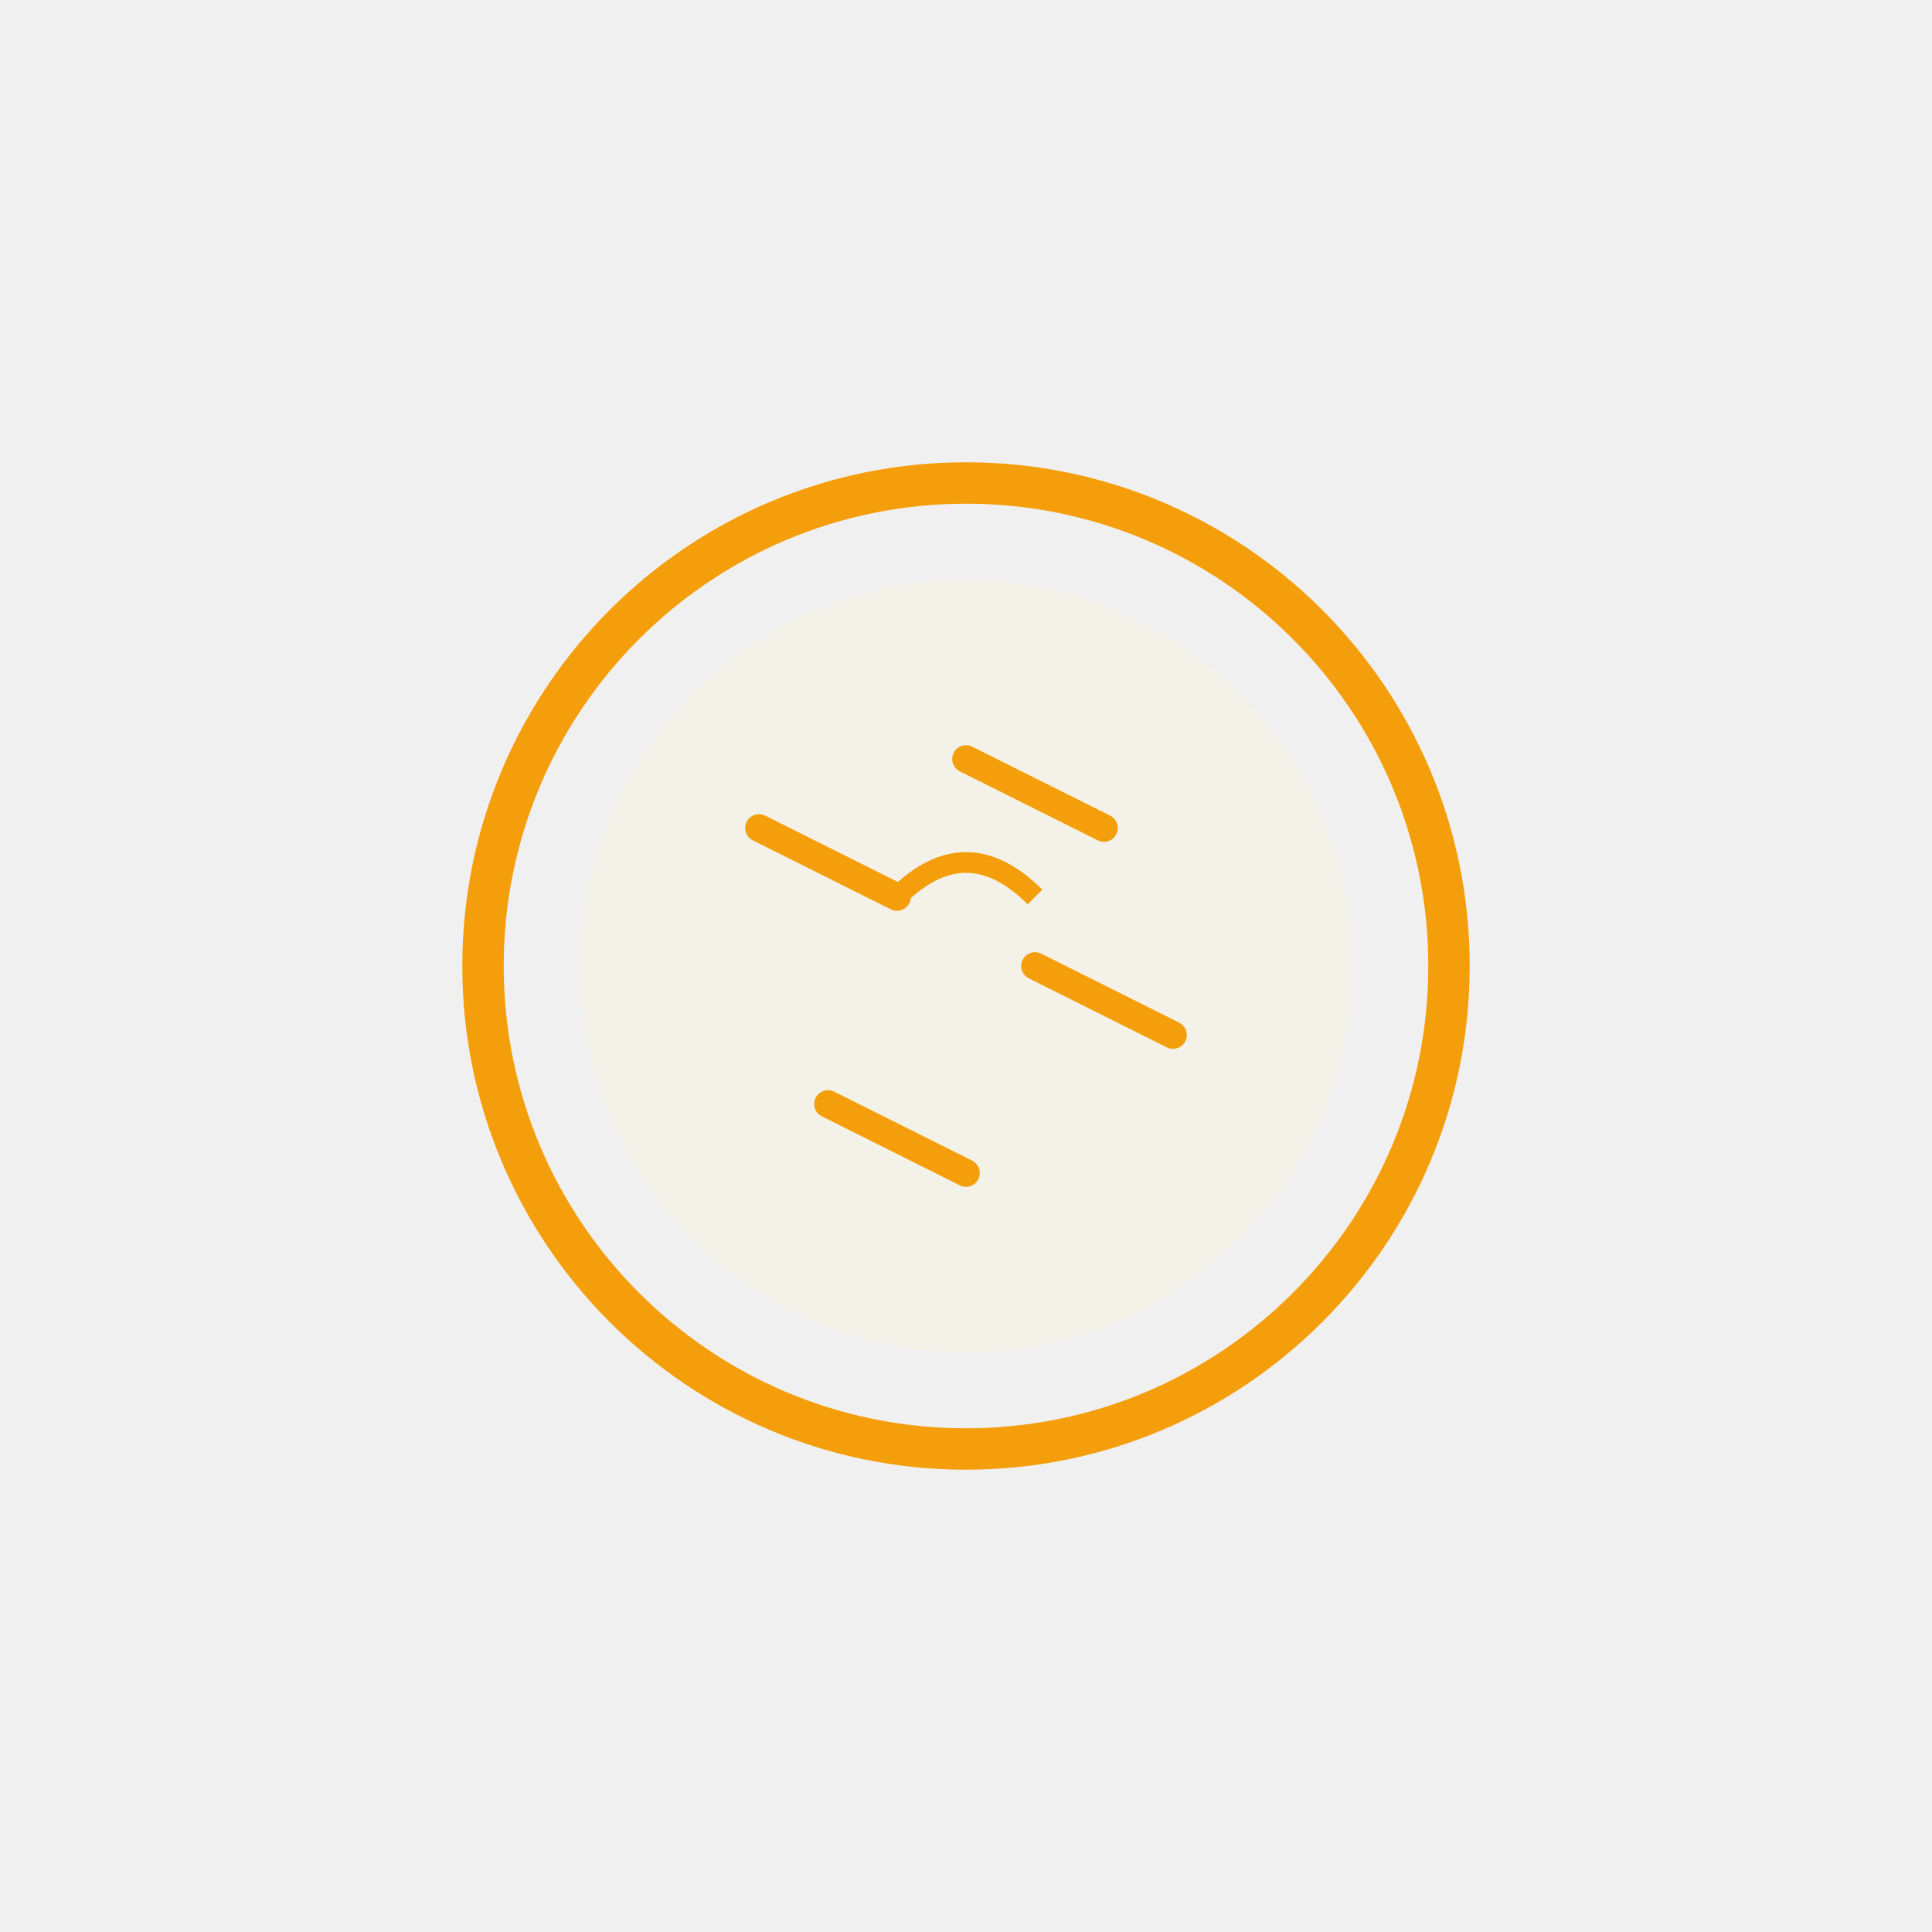
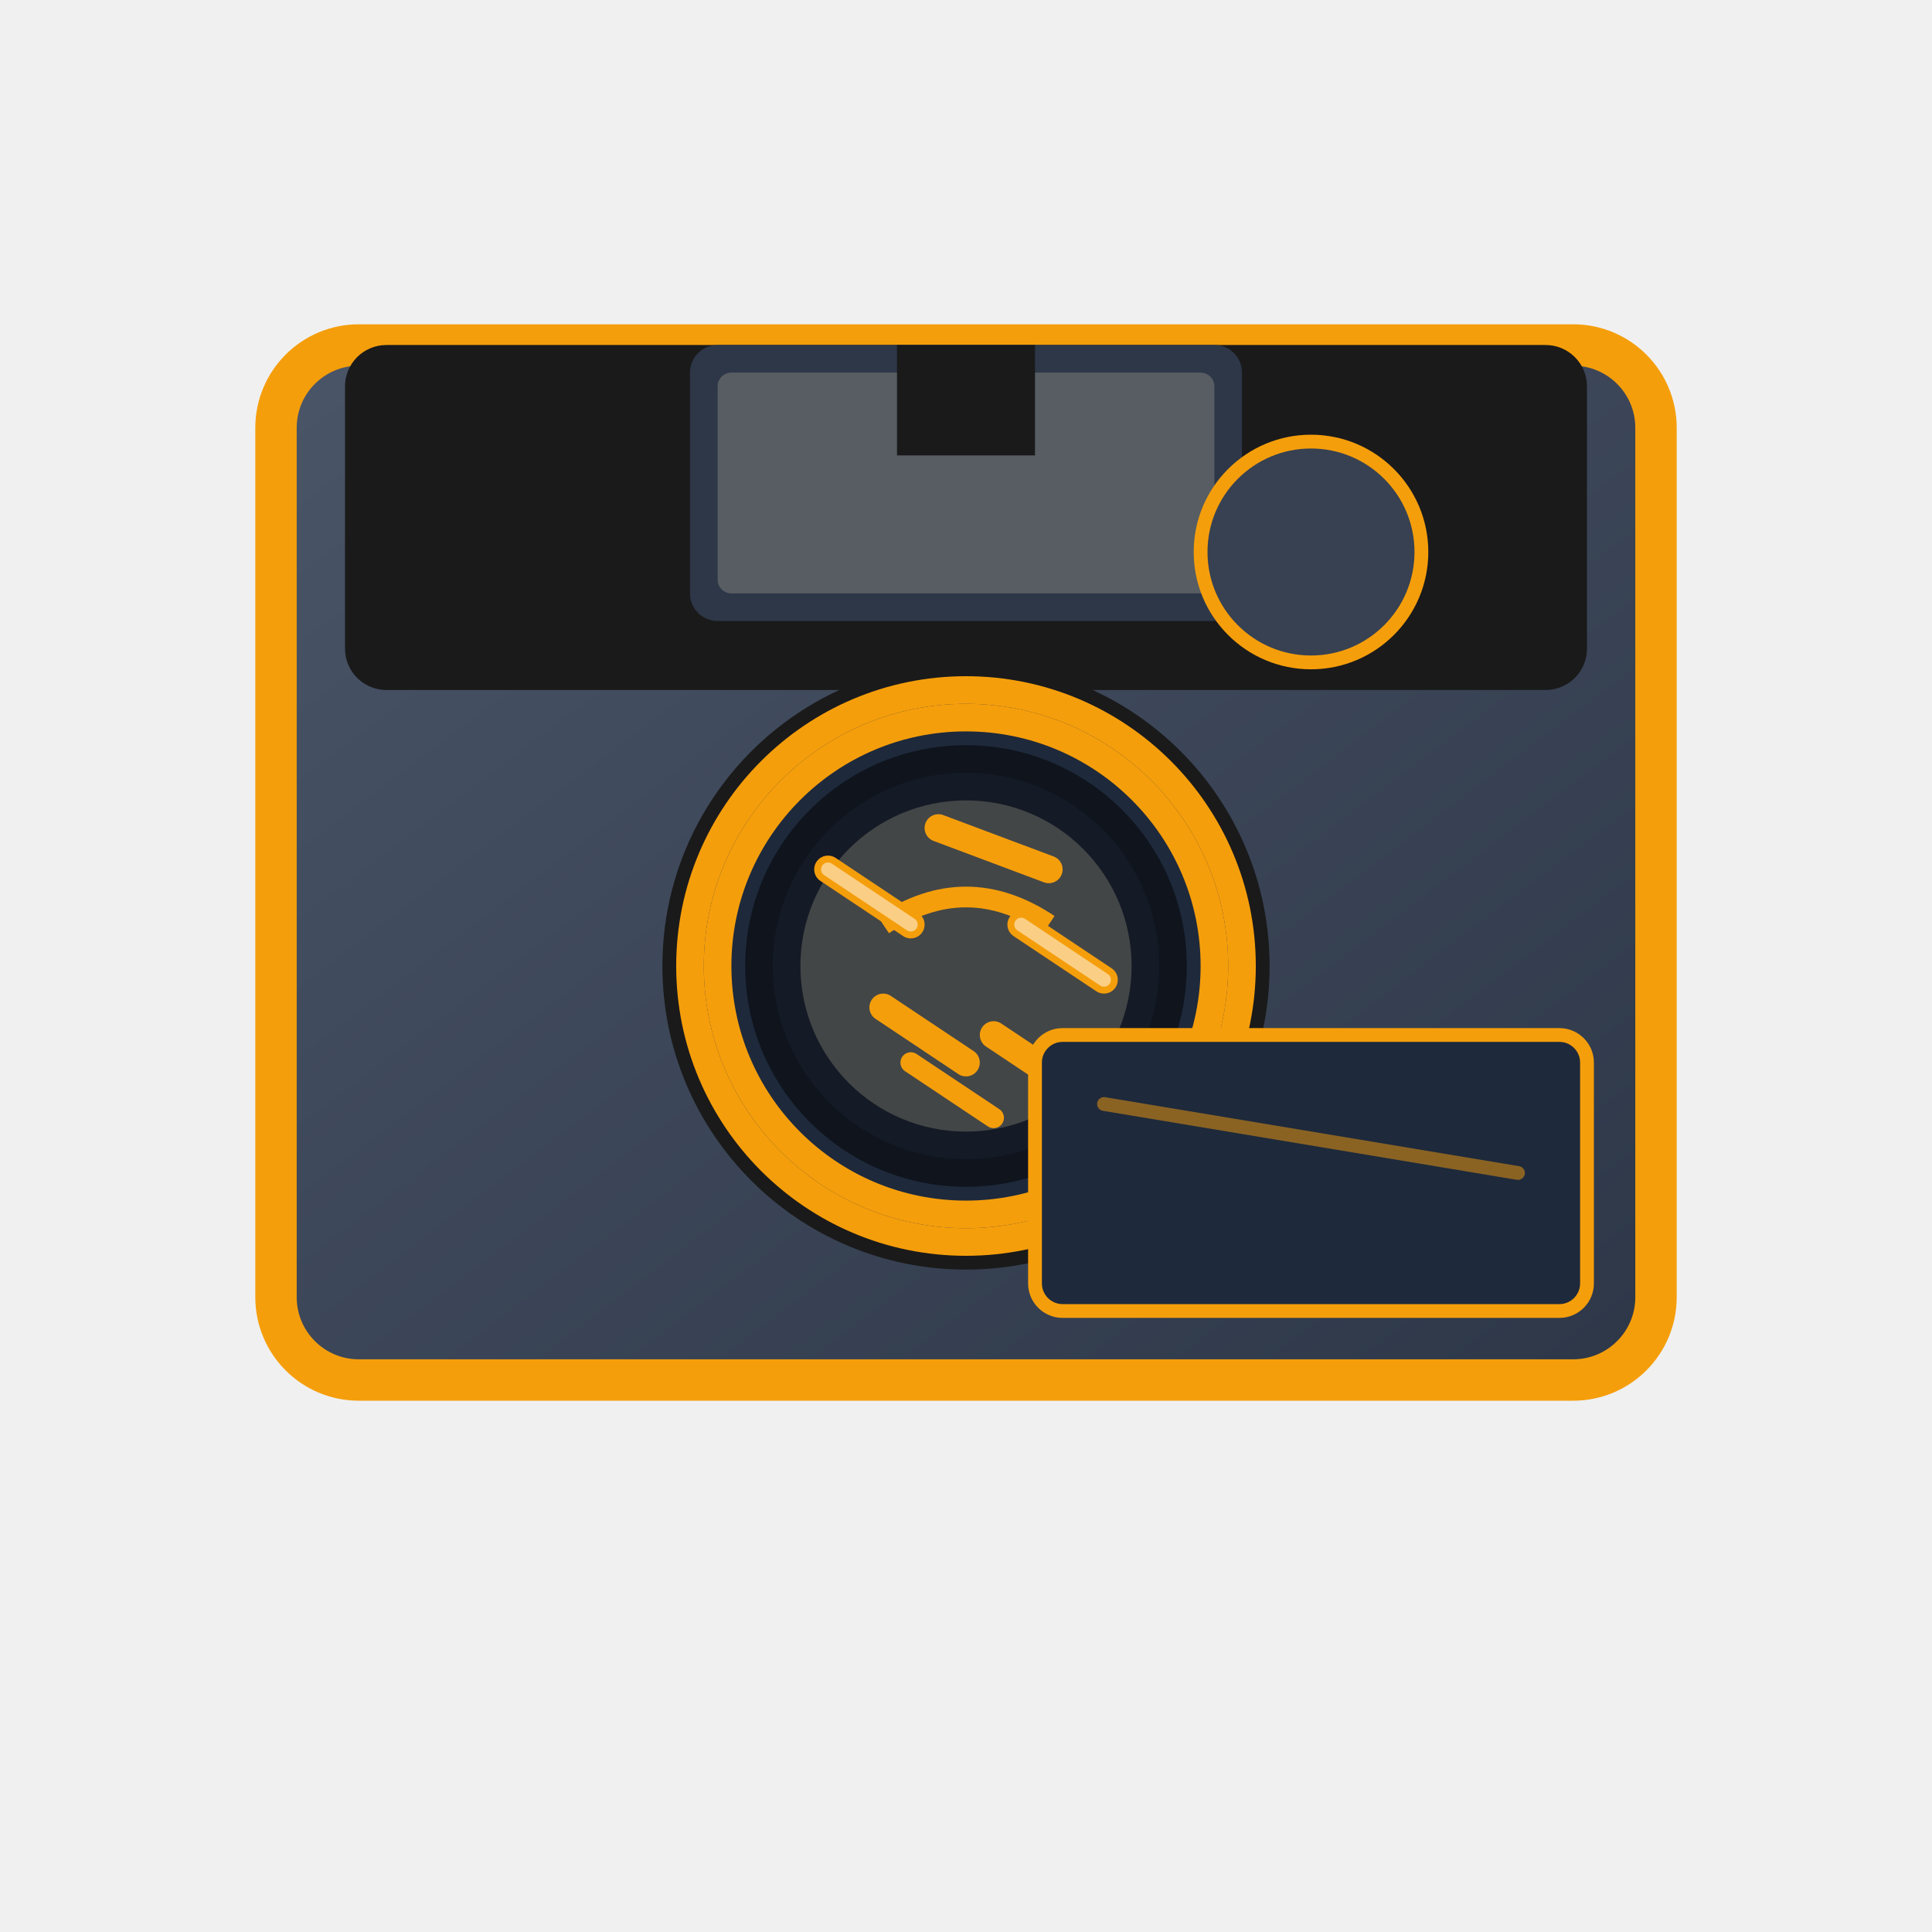
<svg xmlns="http://www.w3.org/2000/svg" viewBox="0 0 140 140" fill="none">
  <style>
    @keyframes scratch {
      0%, 100% { opacity: 0.7; }
      50% { opacity: 1; }
    }
    .scratch { animation: scratch 2s ease-in-out infinite; }
+     @keyframes glint {
+       0% { transform: rotate(0deg); opacity: 0; }
+       50% { opacity: 0.6; }
+       100% { transform: rotate(360deg); opacity: 0; }
+     }
+     .glint { animation: glint 3s ease-in-out infinite; }
  </style>
-   <circle cx="70" cy="70" r="35" stroke="#f59e0b" stroke-width="3" fill="none" />
-   <circle cx="70" cy="70" r="28" fill="#fef3c7" opacity="0.2" />
-   <line class="scratch" x1="55" y1="60" x2="65" y2="65" stroke="#f59e0b" stroke-width="2" stroke-linecap="round" />
-   <line class="scratch" x1="70" y1="55" x2="80" y2="60" stroke="#f59e0b" stroke-width="2" stroke-linecap="round" />
-   <line class="scratch" x1="75" y1="70" x2="85" y2="75" stroke="#f59e0b" stroke-width="2" stroke-linecap="round" />
-   <line class="scratch" x1="60" y1="80" x2="70" y2="85" stroke="#f59e0b" stroke-width="2" stroke-linecap="round" />
-   <path class="scratch" d="M 65 65 Q 70 60, 75 65" stroke="#f59e0b" stroke-width="1.5" fill="none" />
+   <defs>
+     <linearGradient id="bodyGrad" x1="0%" y1="0%" x2="100%" y2="100%">
+       <stop offset="0%" style="stop-color:#4a5568;stop-opacity:1" />
+       <stop offset="100%" style="stop-color:#2d3748;stop-opacity:1" />
+     </linearGradient>
+   </defs>
+   <g transform="translate(20, 25)">
+     <rect x="0" y="0" width="100" height="75" rx="6" fill="url(#bodyGrad)" stroke="#f59e0b" stroke-width="3" />
+     <rect x="5" y="0" width="90" height="25" rx="3" fill="#1a1a1a" />
+     <rect x="30" y="0" width="40" height="20" rx="2" fill="#2d3748" />
+     <rect x="32" y="2" width="36" height="16" rx="1" fill="#fef3c7" opacity="0.2" />
+     <circle cx="50" cy="45" r="22" fill="#1a1a1a" />
+     <circle cx="50" cy="45" r="20" stroke="#f59e0b" stroke-width="2" fill="#2d3748" />
+     <circle cx="50" cy="45" r="18" stroke="#f59e0b" stroke-width="2" fill="#1e293b" />
+     <circle cx="50" cy="45" r="16" fill="#000000" opacity="0.5" />
+     <circle cx="50" cy="45" r="14" fill="#1e293b" opacity="0.3" />
+     <circle cx="50" cy="45" r="12" fill="#fef3c7" opacity="0.2" />
+     <line class="scratch" x1="40" y1="38" x2="46" y2="42" stroke="#f59e0b" stroke-width="2" stroke-linecap="round" />
+     <line class="scratch" x1="48" y1="35" x2="56" y2="38" stroke="#f59e0b" stroke-width="2" stroke-linecap="round" />
+     <line class="scratch" x1="54" y1="42" x2="60" y2="46" stroke="#f59e0b" stroke-width="2" stroke-linecap="round" />
+     <line class="scratch" x1="44" y1="48" x2="50" y2="52" stroke="#f59e0b" stroke-width="2" stroke-linecap="round" />
+     <line class="scratch" x1="52" y1="50" x2="58" y2="54" stroke="#f59e0b" stroke-width="2" stroke-linecap="round" />
+     <line class="scratch" x1="46" y1="52" x2="52" y2="56" stroke="#f59e0b" stroke-width="1.5" stroke-linecap="round" />
+     <path class="scratch" d="M 44 42 Q 50 38, 56 42" stroke="#f59e0b" stroke-width="1.5" fill="none" />
+     <line class="glint" x1="40" y1="38" x2="46" y2="42" stroke="#ffffff" stroke-width="1" stroke-linecap="round" opacity="0.5" />
+     <line class="glint" x1="54" y1="42" x2="60" y2="46" stroke="#ffffff" stroke-width="1" stroke-linecap="round" opacity="0.5" />
+     <circle cx="75" cy="15" r="8" fill="#374151" stroke="#f59e0b" stroke-width="1" />
+     <rect x="45" y="0" width="10" height="8" fill="#1a1a1a" />
+     <rect x="55" y="50" width="40" height="20" rx="2" fill="#1e293b" stroke="#f59e0b" stroke-width="1" />
+     <line class="scratch" x1="60" y1="55" x2="90" y2="60" stroke="#f59e0b" stroke-width="1" stroke-linecap="round" opacity="0.5" />
+   </g>
</svg>
